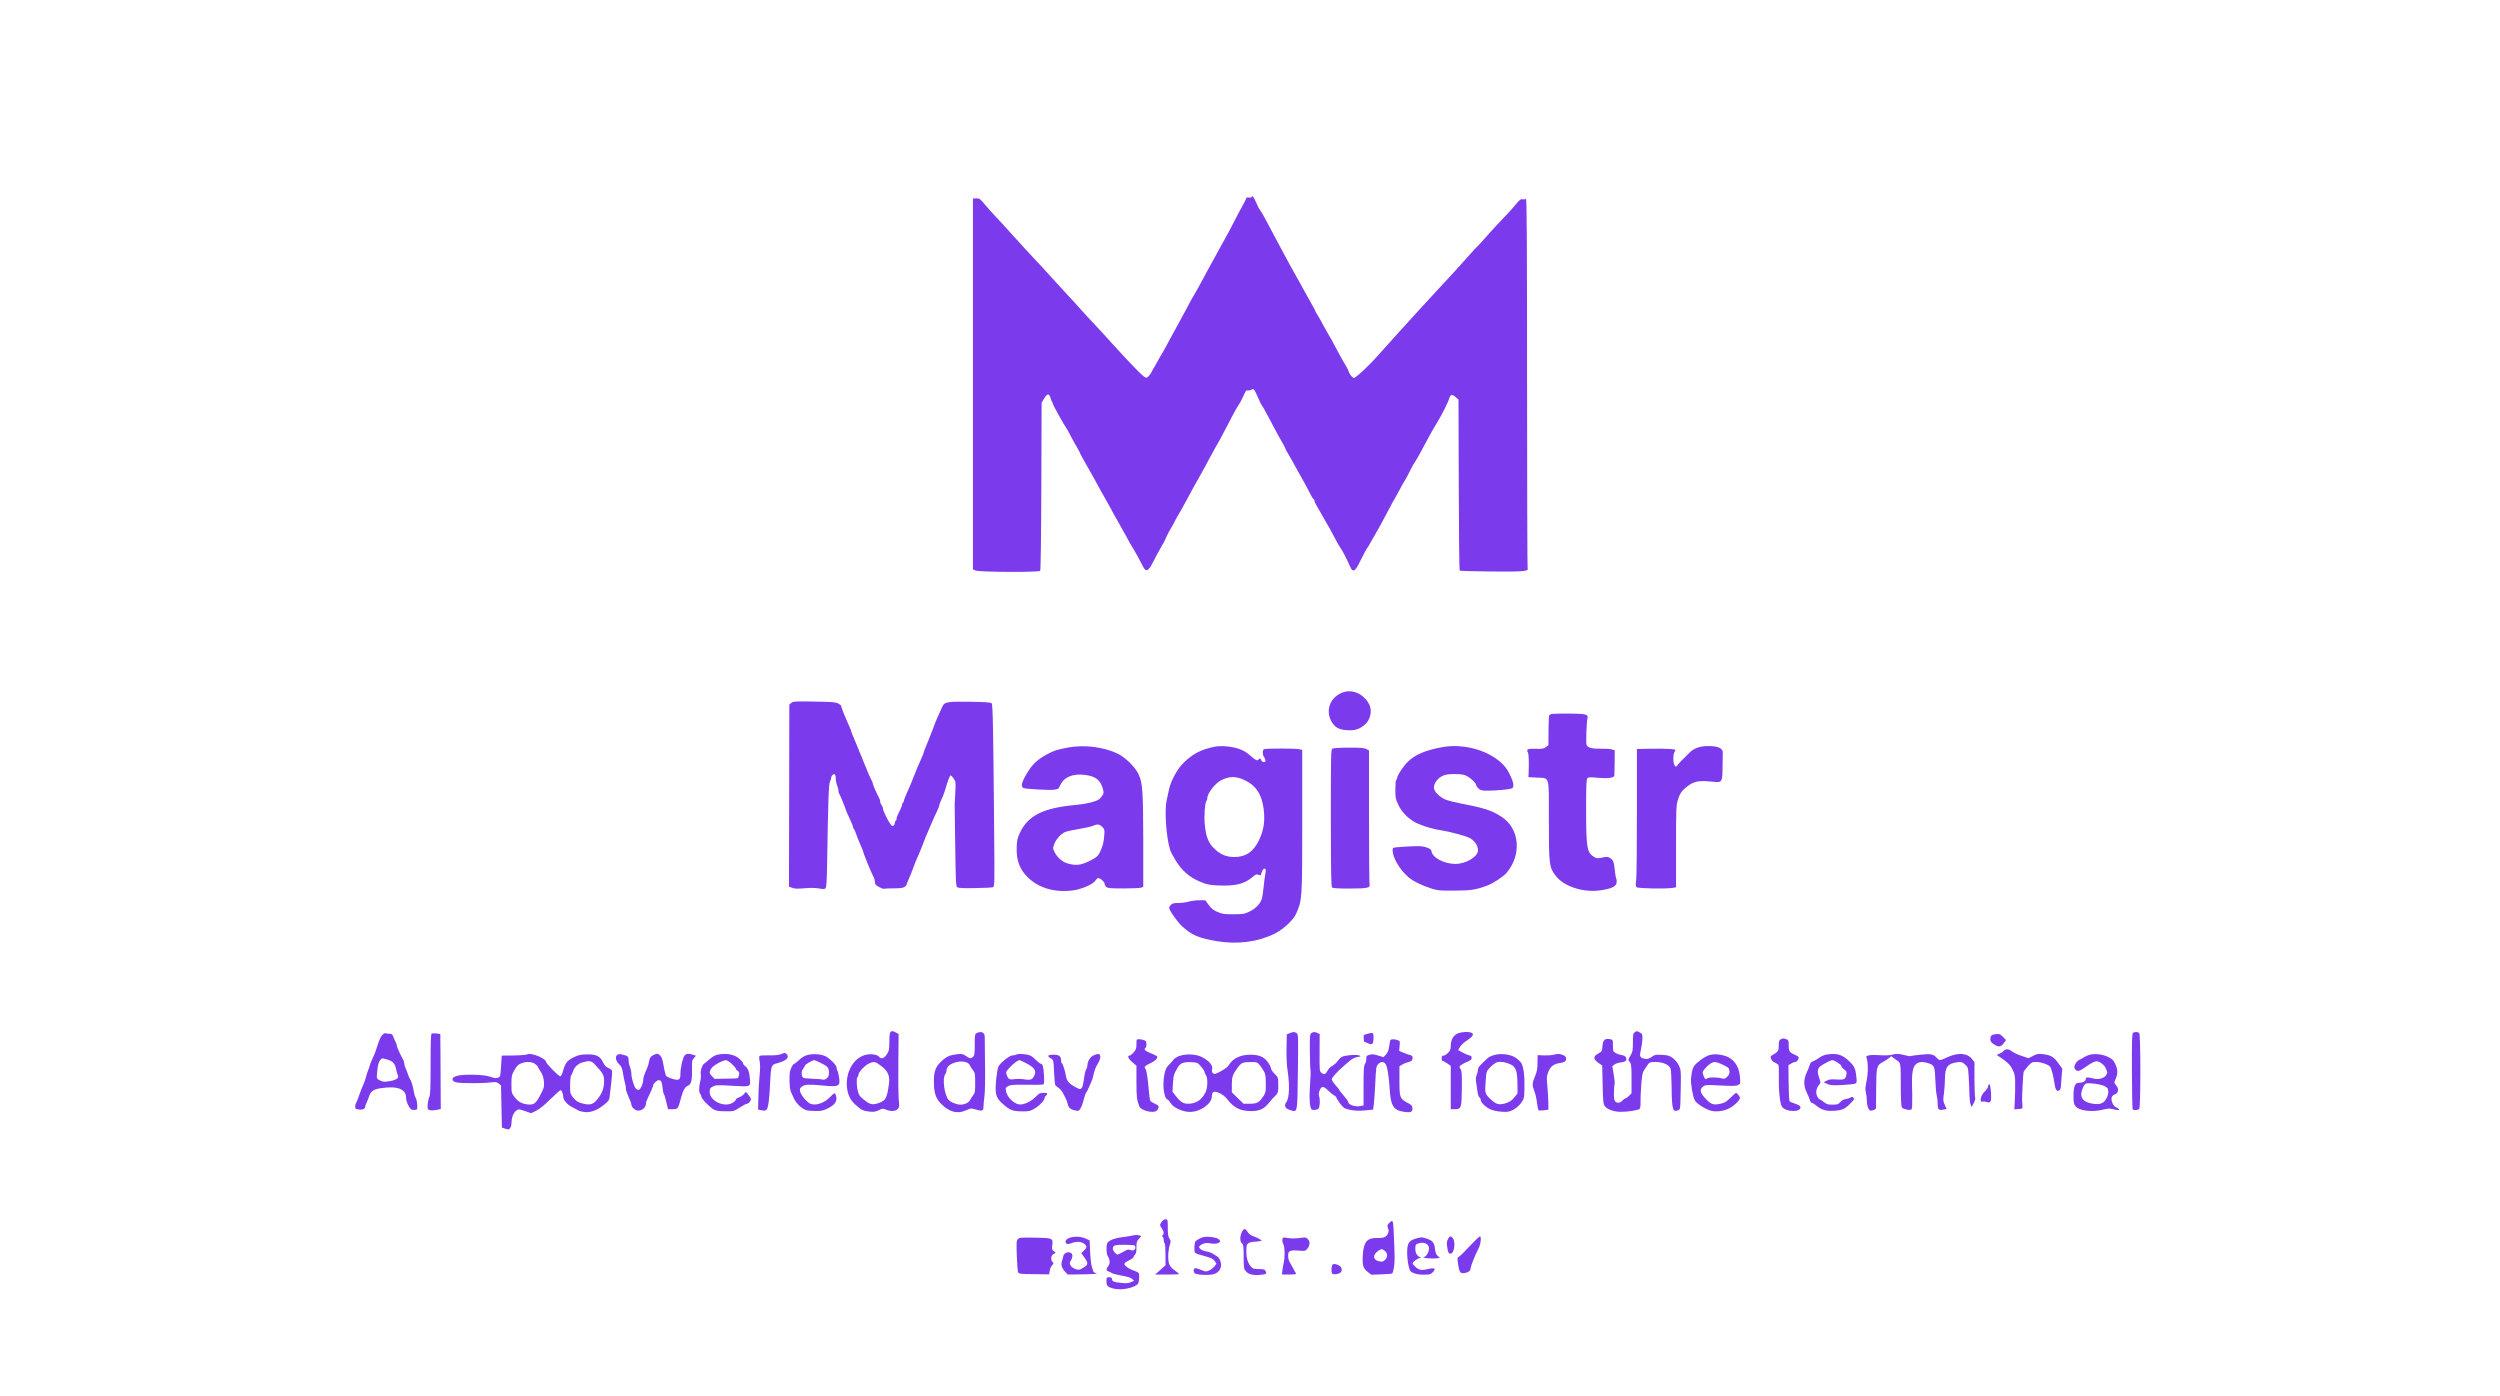
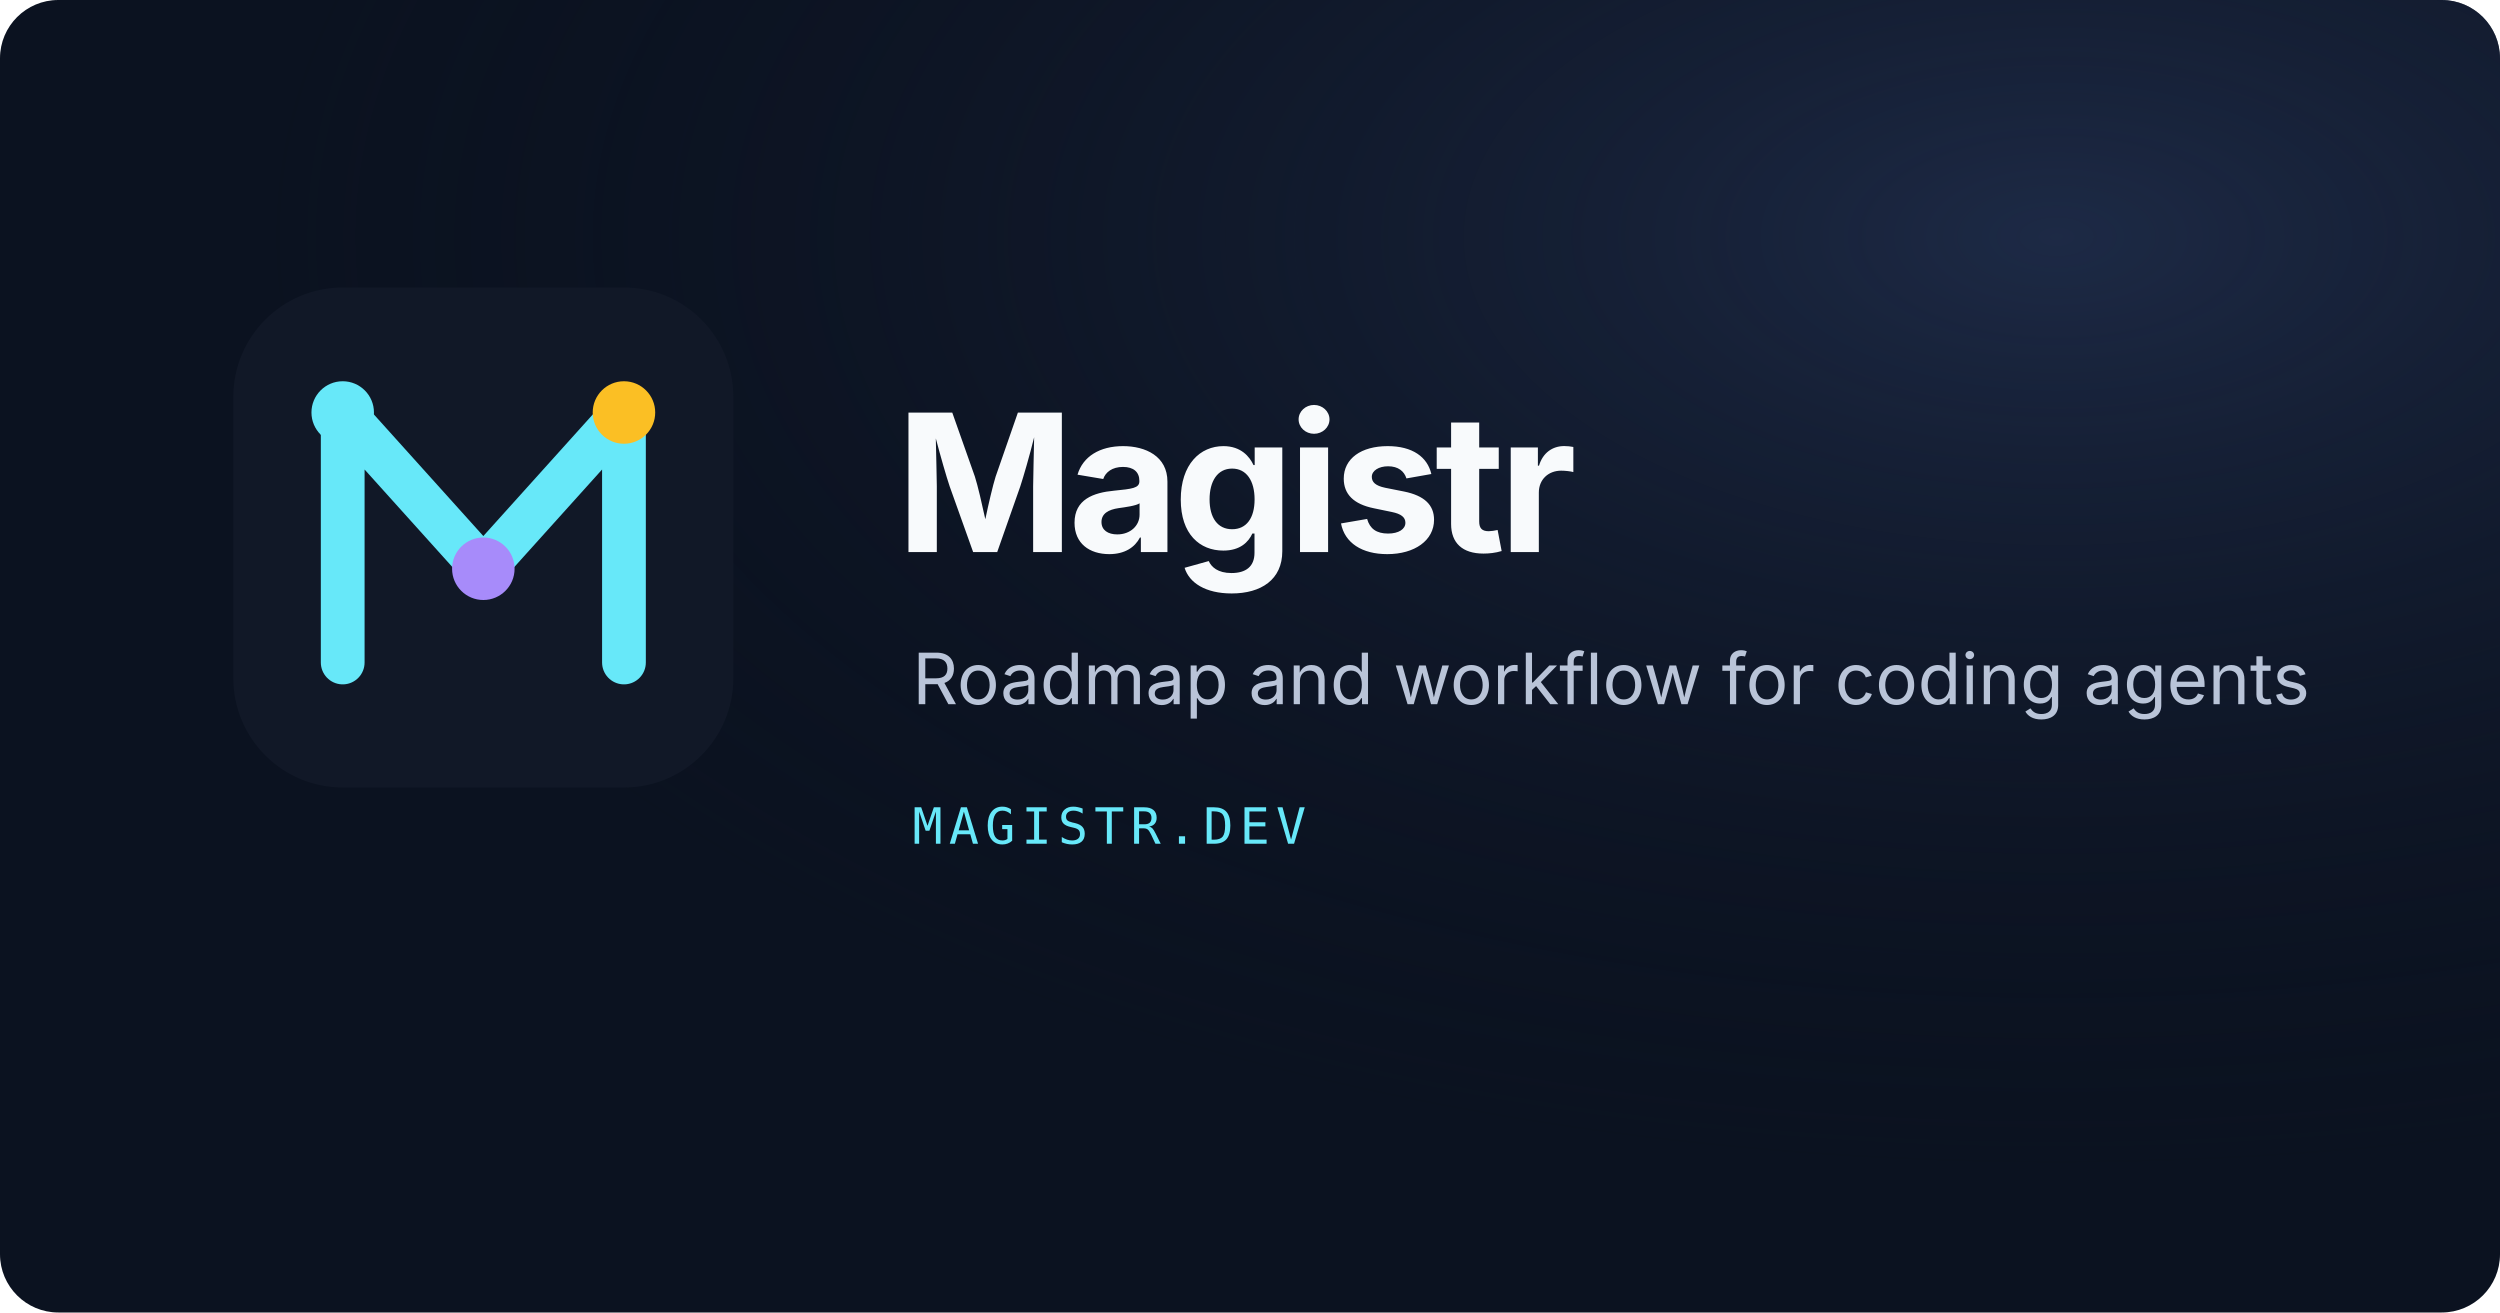
- <svg xmlns="http://www.w3.org/2000/svg" viewBox="0 0 2752 1536">
-   <g transform="translate(0,1536) scale(0.1,-0.1)">
-     <path d="M13775 13190 c-3 -6 -17 -7 -29 -4 -17 4 -25 0 -29 -13 -4 -10 -10 -25 -15 -33 -21 -35 -106 -195 -143 -270 -18 -36 -45 -85 -59 -110 -15 -25 -50 -90 -80 -145 -29 -55 -56 -104 -60 -110 -4 -5 -31 -55 -60 -109 -29 -55 -60 -113 -70 -130 -9 -17 -32 -58 -50 -91 -18 -33 -36 -64 -40 -70 -5 -5 -27 -46 -50 -89 -23 -44 -54 -103 -71 -132 -16 -29 -39 -72 -52 -96 -13 -24 -41 -74 -62 -113 -21 -38 -54 -99 -73 -135 -19 -36 -45 -81 -57 -100 -12 -19 -25 -42 -28 -50 -4 -8 -21 -37 -37 -65 -17 -27 -34 -59 -39 -70 -5 -11 -18 -28 -30 -39 -20 -18 -21 -18 -48 -1 -34 22 -180 175 -369 384 -76 85 -160 175 -185 201 -25 25 -87 93 -138 150 -52 58 -119 132 -151 165 -31 33 -80 87 -110 120 -70 79 -232 254 -350 380 -52 56 -126 137 -165 181 -38 43 -108 120 -155 169 -47 50 -107 118 -135 151 -46 56 -53 61 -87 60 l-38 -1 0 -2041 0 -2042 32 -13 c40 -17 691 -20 708 -3 6 6 11 345 13 930 l3 921 28 47 c33 56 56 57 71 4 5 -20 13 -40 18 -44 4 -4 7 -13 7 -20 0 -11 129 -244 150 -269 4 -5 28 -48 52 -95 25 -47 55 -101 67 -120 11 -19 23 -42 27 -50 9 -24 23 -50 154 -280 23 -41 60 -109 82 -150 22 -41 44 -79 48 -85 4 -5 28 -48 53 -95 24 -47 54 -101 66 -120 11 -19 25 -44 31 -55 5 -11 23 -42 39 -70 16 -27 40 -70 53 -95 12 -25 43 -79 69 -120 25 -41 60 -105 78 -142 17 -36 38 -71 46 -78 24 -20 50 5 93 92 23 46 55 106 71 133 17 28 35 59 40 70 29 64 64 134 81 160 11 17 29 50 41 75 12 24 33 62 47 85 14 22 40 67 57 100 59 111 145 267 176 320 10 17 31 55 47 85 15 30 42 80 59 110 17 30 45 82 63 115 18 33 36 65 40 70 4 6 39 71 77 145 75 147 116 221 143 260 9 14 27 48 40 75 35 79 37 80 60 77 13 -1 29 3 36 9 19 15 32 4 55 -49 36 -83 53 -117 65 -132 6 -8 35 -60 64 -115 103 -194 128 -241 159 -293 17 -29 31 -56 31 -61 0 -4 16 -34 36 -67 20 -32 56 -97 81 -144 25 -47 49 -89 53 -95 7 -9 73 -131 117 -217 8 -15 18 -30 24 -33 5 -4 9 -13 9 -20 0 -8 17 -43 38 -77 21 -35 41 -70 45 -78 4 -8 15 -28 25 -45 26 -41 80 -139 116 -208 36 -69 44 -83 71 -122 20 -30 69 -127 100 -198 13 -30 21 -38 38 -35 17 2 35 29 77 115 30 61 62 119 70 130 9 10 22 32 30 48 8 17 32 58 53 93 35 59 73 128 170 312 21 41 43 80 47 85 4 6 29 51 55 100 26 50 55 101 65 115 9 14 32 57 50 95 19 39 44 84 56 100 12 17 40 64 61 105 81 153 127 237 180 324 52 84 123 225 137 273 13 41 30 45 67 14 l34 -29 3 -938 c1 -516 6 -942 10 -945 4 -4 162 -9 352 -10 359 -3 410 2 396 37 -3 8 -6 929 -6 2046 0 1512 -3 2029 -12 2020 -6 -6 -23 -9 -37 -6 -22 4 -34 -5 -81 -63 -30 -37 -87 -100 -126 -139 -39 -40 -117 -124 -173 -187 -56 -64 -106 -119 -111 -122 -5 -3 -42 -43 -82 -88 -79 -90 -229 -255 -353 -387 -44 -47 -119 -128 -166 -180 -47 -52 -162 -178 -255 -280 -93 -102 -202 -223 -243 -270 -99 -114 -245 -250 -268 -250 -15 0 -50 43 -56 70 -4 14 -21 48 -38 75 -18 28 -51 86 -74 130 -69 131 -107 199 -115 210 -4 6 -29 51 -56 100 -26 50 -56 102 -66 117 -10 14 -18 29 -18 32 0 4 -20 43 -45 86 -25 44 -56 99 -69 123 -13 23 -38 69 -56 102 -36 65 -52 94 -95 170 -15 28 -46 84 -68 125 -22 41 -55 104 -75 140 -19 36 -58 108 -85 160 -71 136 -97 182 -116 206 -9 12 -30 51 -45 88 -28 64 -38 76 -51 56z M14744 7721 c-113 -65 -149 -191 -87 -303 37 -66 82 -91 175 -96 77 -5 120 7 178 49 73 53 101 160 61 237 -68 129 -212 179 -327 113z M8711 7623 l-22 -18 -2 -1002 -2 -1003 35 -13 c27 -11 58 -12 135 -5 68 6 119 5 159 -2 48 -9 61 -9 73 2 11 11 14 69 18 269 11 702 17 874 31 903 8 16 14 37 14 46 0 22 25 44 40 35 5 -3 10 -24 10 -46 0 -22 7 -56 15 -76 8 -19 15 -45 15 -58 0 -12 3 -24 6 -28 7 -7 74 -169 74 -180 0 -4 18 -45 40 -91 22 -46 40 -90 40 -99 0 -9 4 -18 9 -21 5 -3 16 -29 26 -58 9 -29 30 -81 46 -116 16 -35 29 -67 29 -70 0 -17 94 -248 120 -294 6 -10 10 -28 10 -40 0 -13 4 -28 8 -34 10 -17 84 -54 94 -48 4 3 51 5 104 5 71 0 102 4 120 15 13 9 24 21 24 26 0 5 11 34 25 65 14 31 35 83 47 117 11 33 33 89 49 122 16 34 40 93 54 130 14 38 30 80 36 94 7 14 17 39 24 55 52 124 75 176 101 228 13 27 24 55 24 63 0 8 11 36 23 62 13 26 32 74 41 107 33 112 52 160 61 159 6 0 21 -16 34 -35 22 -32 23 -39 17 -154 -4 -66 -7 -124 -7 -130 -1 -5 2 -210 6 -455 6 -414 7 -445 24 -457 14 -9 64 -12 197 -9 99 1 187 6 196 10 16 7 17 47 12 569 -10 1198 -15 1441 -28 1455 -10 10 -68 14 -232 17 -257 4 -289 -2 -311 -54 -8 -20 -28 -63 -43 -96 -16 -33 -34 -76 -40 -95 -7 -19 -26 -69 -42 -110 -17 -41 -34 -84 -38 -95 -4 -11 -15 -37 -24 -58 -9 -21 -16 -42 -16 -47 0 -5 -14 -39 -31 -77 -39 -88 -42 -94 -79 -188 -36 -92 -38 -97 -79 -188 -17 -37 -31 -74 -31 -81 0 -8 -4 -18 -10 -21 -5 -3 -10 -14 -10 -24 0 -10 -13 -43 -30 -74 -16 -31 -30 -65 -30 -76 0 -11 -4 -23 -10 -26 -5 -3 -10 -14 -10 -24 0 -10 -6 -24 -14 -30 -11 -9 -18 -6 -35 18 -31 44 -81 147 -81 169 0 10 -7 27 -15 38 -8 10 -15 27 -15 37 0 9 -4 25 -9 35 -25 45 -71 150 -71 159 0 6 -6 24 -14 40 -20 37 -47 101 -86 198 -17 44 -37 94 -45 110 -7 17 -20 50 -30 75 -10 25 -28 69 -41 98 -13 29 -24 57 -24 62 0 5 -11 33 -24 62 -40 87 -86 202 -86 215 0 7 -15 20 -32 29 -28 15 -71 18 -264 21 -210 4 -232 2 -253 -14z M17092 7502 c-18 -2 -36 -10 -39 -18 -3 -8 -6 -85 -7 -171 l-1 -156 -28 -21 c-25 -18 -41 -21 -113 -19 -67 2 -86 -1 -91 -13 -3 -8 0 -20 6 -28 10 -12 13 -113 8 -231 l-2 -40 92 -5 c146 -8 133 36 133 -472 0 -486 3 -512 72 -605 88 -119 302 -191 493 -164 116 16 171 40 180 80 3 16 2 38 -3 48 -5 10 -12 50 -16 90 -8 90 -17 115 -51 137 -25 16 -34 17 -86 6 -52 -11 -61 -11 -90 6 -80 47 -89 97 -89 530 0 241 3 324 13 336 10 13 27 14 117 6 109 -10 179 0 181 25 1 7 2 72 3 145 l1 132 -30 10 c-17 6 -72 9 -121 8 -102 -2 -151 12 -160 46 -7 29 1 254 11 288 12 44 -18 52 -195 53 -85 0 -170 -1 -188 -3z M11755 7131 c-128 -25 -150 -32 -230 -75 -95 -51 -152 -102 -200 -176 -78 -122 -95 -180 -57 -195 27 -11 281 -25 336 -18 45 6 50 9 67 49 40 89 138 131 271 114 117 -14 172 -56 198 -152 11 -42 11 -51 -5 -75 -10 -16 -26 -33 -34 -40 -34 -26 -141 -53 -251 -63 -363 -32 -532 -115 -623 -308 -27 -57 -33 -80 -35 -160 -6 -141 34 -246 125 -333 124 -118 300 -167 498 -140 93 13 215 66 240 104 9 14 23 28 30 31 19 7 75 -41 75 -63 0 -10 8 -25 18 -34 16 -14 44 -17 190 -17 94 0 181 4 194 9 l23 9 0 503 c-1 552 -7 642 -53 739 -36 75 -141 179 -221 220 -154 77 -373 105 -556 71z m383 -878 c22 -24 23 -32 17 -97 -6 -70 -13 -99 -42 -166 -24 -54 -42 -70 -127 -111 -91 -44 -146 -50 -237 -23 -59 18 -114 68 -144 131 -16 33 -16 38 0 81 24 61 77 118 128 136 23 8 92 22 152 32 61 10 128 25 150 35 48 21 72 16 103 -18z M13370 7140 c-153 -32 -238 -77 -341 -177 -67 -65 -140 -197 -159 -288 -7 -33 -19 -88 -27 -122 -26 -111 -6 -404 37 -547 6 -21 35 -76 64 -122 69 -110 150 -181 265 -229 76 -32 99 -37 196 -42 190 -9 293 16 382 92 36 31 45 34 67 25 24 -9 27 -7 32 20 7 34 30 58 44 44 5 -5 4 -28 -1 -54 -6 -25 -14 -90 -19 -145 -5 -55 -15 -117 -23 -138 -19 -51 -69 -101 -136 -133 -51 -25 -67 -28 -171 -28 -101 -1 -122 2 -175 24 -47 20 -68 36 -99 78 l-39 52 -66 0 c-36 0 -88 -7 -115 -15 -27 -8 -78 -15 -113 -15 -50 0 -67 -4 -83 -20 -11 -11 -20 -25 -20 -32 0 -28 87 -152 141 -203 107 -99 185 -132 388 -166 223 -37 446 -8 628 81 98 48 210 151 240 220 68 155 68 155 68 1029 l0 775 -30 8 c-32 10 -366 11 -390 1 -19 -7 -19 -62 0 -87 8 -11 15 -28 15 -38 0 -25 -37 -23 -45 2 -7 22 -20 26 -30 10 -12 -20 -35 -9 -93 43 -43 38 -77 58 -128 75 -77 26 -197 36 -264 22z m332 -368 c124 -59 189 -158 209 -322 15 -129 1 -227 -49 -333 -62 -133 -149 -192 -277 -191 -86 1 -145 25 -210 85 -72 66 -99 131 -113 274 -9 93 2 242 19 260 5 5 9 18 9 28 0 53 85 164 152 198 90 46 166 46 260 1z M15880 7136 c-188 -34 -301 -82 -382 -161 -50 -48 -118 -152 -118 -178 0 -9 -4 -19 -10 -22 -6 -3 -10 -50 -10 -106 0 -90 3 -106 31 -165 33 -72 93 -138 166 -184 59 -38 203 -85 303 -99 88 -13 273 -62 315 -84 57 -29 95 -85 95 -138 0 -69 -133 -149 -248 -149 -124 0 -254 68 -264 139 -2 17 -15 28 -51 41 -40 15 -68 18 -160 14 -62 -3 -136 -7 -164 -10 -52 -5 -53 -6 -53 -37 0 -77 80 -213 173 -292 50 -44 154 -95 257 -127 67 -21 94 -23 250 -22 181 1 232 8 360 55 66 25 179 99 214 140 169 200 145 485 -51 615 -108 72 -194 100 -448 148 -71 14 -151 34 -177 46 -53 23 -105 71 -119 108 -21 56 40 140 116 161 54 15 168 14 218 -1 44 -13 127 -85 127 -110 0 -8 11 -25 25 -38 20 -19 36 -23 92 -24 90 -1 254 14 276 26 28 14 20 66 -24 154 -33 66 -55 94 -108 140 -154 133 -413 199 -631 160z M18707 7136 c-52 -15 -81 -32 -112 -65 -11 -12 -26 -27 -34 -34 -36 -33 -87 -87 -98 -103 -12 -18 -13 -18 -28 0 -20 26 -20 124 0 153 15 21 14 22 -47 28 -35 3 -132 5 -216 3 l-153 -3 0 -690 c0 -379 -3 -719 -8 -755 -7 -54 -6 -67 7 -77 17 -14 322 -19 395 -7 l37 7 0 446 c0 415 1 451 20 515 22 78 54 118 136 172 57 36 115 43 250 29 102 -11 104 -8 106 166 1 76 2 149 2 160 1 13 -11 31 -26 42 -35 26 -161 33 -231 13z M14667 7119 c-16 -9 -17 -56 -17 -764 1 -636 3 -755 15 -765 10 -8 71 -12 194 -11 193 0 227 7 217 46 -3 11 -6 347 -6 747 l0 727 -30 16 c-22 12 -65 15 -192 15 -92 0 -171 -5 -181 -11z M9802 3998 c-8 -8 -12 -46 -12 -105 0 -94 -6 -116 -44 -160 -22 -26 -48 -29 -66 -9 -20 25 -71 36 -131 28 -141 -20 -242 -180 -226 -358 8 -82 35 -141 90 -191 66 -61 88 -72 154 -79 51 -6 69 -3 106 15 41 20 46 20 80 6 52 -22 103 -19 128 6 20 20 20 27 12 112 -4 51 -6 232 -4 404 l3 311 -30 16 c-37 19 -44 20 -60 4z m-149 -339 c12 -7 43 -29 68 -50 55 -46 76 -102 65 -177 -23 -166 -35 -188 -119 -216 -67 -22 -90 -16 -164 44 -37 29 -49 47 -59 86 -16 59 -18 150 -4 159 6 3 10 15 10 26 0 25 64 95 109 119 42 22 64 24 94 9z M17994 3996 c-16 -13 -19 -27 -19 -113 0 -89 -3 -102 -27 -143 -27 -45 -27 -45 -8 -70 17 -22 20 -43 20 -184 l0 -160 -27 -28 c-15 -15 -32 -28 -38 -28 -6 0 -22 -11 -35 -25 -27 -29 -61 -32 -82 -7 -10 12 -13 39 -12 99 2 46 5 87 8 92 3 5 -1 50 -10 102 l-16 92 23 18 c13 10 45 21 71 24 55 8 69 21 57 52 -6 16 -19 24 -48 29 -22 3 -52 14 -68 23 -26 16 -28 22 -28 81 0 64 0 64 -32 71 -56 11 -77 -8 -83 -76 -5 -58 -6 -60 -47 -83 -60 -33 -57 -63 13 -110 l31 -21 5 -211 c4 -191 7 -213 25 -238 25 -34 101 -61 173 -61 74 -1 190 17 207 31 9 7 13 31 12 72 -1 33 2 120 8 193 8 102 14 138 29 159 10 15 24 35 29 44 27 45 37 50 97 50 81 0 153 -31 167 -72 6 -17 11 -103 12 -192 0 -170 8 -249 27 -268 8 -8 20 -9 39 -2 27 9 28 12 31 94 2 47 4 146 5 220 1 126 -1 138 -24 185 -16 31 -42 61 -68 80 -36 25 -54 30 -117 33 -68 4 -78 2 -113 -23 -32 -21 -46 -25 -75 -20 -56 11 -61 24 -42 106 9 39 16 93 16 120 0 44 -3 50 -30 64 -35 18 -32 18 -56 1z M10753 3988 c-22 -11 -23 -17 -23 -128 0 -101 -3 -119 -18 -133 -25 -23 -35 -21 -79 9 -34 23 -44 25 -98 19 -79 -9 -115 -25 -169 -75 -67 -62 -86 -111 -86 -224 0 -125 20 -187 81 -248 90 -90 177 -113 271 -71 55 24 57 25 111 9 70 -20 83 -15 83 32 1 20 5 73 11 117 6 45 9 197 6 345 -2 146 -3 282 -3 302 1 52 -35 71 -87 46z m-100 -329 c10 -6 22 -20 27 -32 6 -12 20 -35 32 -50 21 -26 23 -39 23 -137 0 -98 -3 -112 -23 -137 -12 -15 -26 -38 -32 -50 -12 -29 -60 -53 -107 -53 -43 0 -111 28 -132 54 -46 55 -69 237 -36 280 8 11 15 32 15 46 0 71 152 122 233 79z M14195 3986 l-30 -13 -3 -150 c-2 -102 2 -185 14 -264 22 -150 16 -288 -15 -329 -29 -40 -16 -72 37 -88 88 -27 83 -52 89 418 5 392 5 414 -13 427 -22 16 -40 16 -79 -1z M14435 3987 c-16 -13 -18 -30 -16 -206 1 -106 4 -198 7 -206 3 -8 1 -78 -5 -157 -11 -144 -4 -249 17 -270 6 -6 25 -8 46 -4 33 6 35 10 42 54 4 26 2 64 -3 86 -8 29 -8 46 3 71 21 52 41 52 93 2 25 -25 56 -50 69 -56 12 -7 22 -16 22 -22 0 -5 18 -34 40 -64 30 -41 49 -57 78 -64 67 -18 116 -22 202 -14 l85 8 7 50 c4 28 12 135 17 238 8 176 10 190 32 213 29 31 62 31 82 0 20 -29 37 -143 46 -291 10 -168 44 -219 157 -234 75 -11 96 -1 92 42 -2 26 -11 35 -52 56 -86 45 -91 58 -91 243 l0 161 30 18 c16 10 43 21 60 25 40 9 55 22 55 50 0 18 -7 25 -27 30 -16 4 -49 15 -75 26 l-46 20 5 54 c5 51 5 54 -21 64 -34 12 -73 13 -80 1 -4 -5 -10 -37 -14 -70 -7 -46 -16 -69 -36 -90 l-27 -28 -59 18 c-45 14 -66 16 -94 8 -33 -9 -36 -13 -36 -47 0 -20 -7 -46 -15 -56 -12 -16 -15 -62 -15 -237 l0 -218 -35 -7 c-61 -11 -135 16 -135 49 0 6 -22 36 -50 68 -27 32 -50 61 -50 65 0 4 -18 26 -40 50 -22 24 -40 53 -40 64 0 17 63 87 127 141 10 8 39 33 64 56 32 27 61 42 90 47 42 7 43 8 19 18 -32 13 -153 2 -188 -16 -15 -8 -36 -29 -47 -46 -11 -17 -36 -40 -55 -50 -20 -10 -45 -34 -55 -54 -24 -44 -38 -50 -67 -26 -23 18 -23 21 -22 223 l1 205 -24 11 c-31 14 -45 14 -68 -2z M16039 3980 c-44 -23 -69 -72 -69 -133 0 -36 -6 -51 -29 -76 -16 -17 -38 -31 -50 -31 -17 0 -21 -6 -21 -30 0 -17 5 -30 12 -30 7 0 29 -12 50 -26 l38 -27 0 -238 0 -239 45 0 c71 0 75 13 77 233 2 158 -1 189 -15 210 -16 25 -16 26 11 46 16 11 47 27 70 36 32 13 42 23 42 40 0 17 -7 24 -27 28 -16 3 -49 17 -75 32 l-47 26 21 35 c11 19 44 50 74 69 65 42 83 69 55 85 -32 17 -122 11 -162 -10z M23481 3991 c-12 -8 -14 -74 -13 -421 1 -227 5 -416 8 -421 8 -14 60 -11 73 5 16 19 16 813 0 833 -13 15 -47 17 -68 4z M4208 3967 c-13 -13 -31 -51 -42 -83 -30 -95 -37 -116 -68 -182 -15 -35 -28 -67 -28 -72 0 -5 -6 -24 -14 -42 -8 -18 -19 -53 -26 -78 -11 -44 -20 -67 -52 -140 -8 -19 -23 -60 -33 -90 -10 -30 -22 -59 -26 -64 -5 -6 -9 -22 -9 -37 0 -23 5 -27 36 -32 42 -7 74 6 74 29 0 9 6 28 14 42 7 15 20 47 28 71 18 57 48 79 123 91 185 30 285 -6 285 -104 0 -39 28 -104 54 -125 8 -7 27 -11 43 -9 27 3 28 5 26 57 -2 30 -9 63 -17 75 -7 12 -16 39 -19 61 -7 54 -30 129 -43 146 -6 8 -17 32 -24 54 -6 22 -18 53 -26 68 -8 16 -14 37 -14 48 0 11 -4 27 -9 37 -39 72 -71 144 -71 156 0 8 -6 27 -14 43 -8 15 -20 43 -27 61 -9 26 -17 32 -39 32 -16 0 -35 3 -44 6 -9 3 -24 -4 -38 -19z m47 -268 c69 -19 92 -43 105 -107 7 -31 16 -64 21 -73 13 -26 -22 -49 -94 -61 -57 -9 -70 -8 -103 8 -42 21 -41 13 -28 132 4 38 15 73 26 88 22 28 20 27 73 13z M4753 3984 c-10 -4 -13 -82 -13 -338 0 -271 -3 -338 -14 -362 -8 -16 -16 -53 -18 -83 -3 -51 -2 -55 24 -61 15 -5 48 -3 73 2 l47 10 -1 162 c-1 88 -2 274 -2 411 -1 138 -2 251 -2 251 -7 6 -85 12 -94 8z M15047 3978 c-37 -10 -38 -11 -35 -52 2 -22 5 -39 8 -37 3 2 20 -4 38 -13 47 -24 62 -9 62 60 0 60 -2 61 -73 42z M21950 3973 c-30 -6 -40 -19 -40 -55 0 -20 10 -34 37 -53 52 -34 77 -32 109 10 l27 36 -33 34 c-33 34 -46 38 -100 28z M19610 3923 c-24 -9 -30 -25 -30 -80 0 -54 -6 -61 -88 -109 -2 -1 0 -13 4 -28 4 -16 19 -32 40 -42 19 -9 37 -21 41 -28 4 -6 6 -63 5 -126 -4 -159 12 -303 35 -334 45 -60 213 -62 202 -1 -3 12 -22 24 -57 35 -30 10 -58 22 -62 26 -5 5 -10 97 -11 204 l-2 195 29 17 c16 10 37 18 46 18 17 0 38 28 38 50 0 6 -17 18 -37 27 -64 26 -73 39 -73 105 0 54 -2 59 -26 68 -28 11 -32 11 -54 3z M12510 3865 c0 -47 -4 -59 -31 -90 -17 -19 -37 -35 -45 -35 -28 0 -13 -37 31 -73 l45 -38 0 -176 c0 -164 4 -200 31 -271 18 -46 151 -81 191 -49 8 6 18 22 21 34 4 19 -2 26 -36 41 -23 10 -47 25 -53 33 -6 8 -14 59 -18 114 -8 117 -25 226 -37 240 -18 19 -8 31 52 60 55 27 79 49 79 73 0 5 -31 22 -70 37 -65 26 -84 45 -60 60 6 3 10 22 10 41 0 28 -5 36 -26 44 -14 6 -39 10 -55 10 -29 0 -29 -1 -29 -55z M22056 3791 c-10 -11 -31 -25 -47 -31 l-30 -13 28 -18 c89 -59 120 -89 146 -141 25 -49 29 -67 30 -149 1 -52 -1 -138 -4 -192 l-5 -98 45 3 c44 3 46 4 44 33 -1 17 -3 46 -4 65 -1 45 11 279 16 305 2 11 24 41 48 68 41 44 47 47 94 47 50 0 131 -28 150 -52 15 -19 40 -114 48 -180 9 -71 26 -98 52 -82 12 7 19 25 20 50 1 21 5 73 8 114 l7 75 -39 55 c-52 74 -89 97 -169 105 -58 7 -70 5 -114 -18 l-50 -26 -77 26 c-43 14 -91 37 -106 50 -35 28 -68 30 -91 4z M8595 3755 c-20 -9 -62 -13 -125 -12 -52 1 -100 -2 -106 -5 -8 -6 -9 -23 -2 -60 7 -36 7 -89 -1 -163 -6 -60 -12 -168 -13 -239 l-3 -130 39 -8 c30 -6 43 -5 54 6 19 19 32 117 40 307 8 173 14 191 74 204 17 4 50 16 74 26 46 21 58 51 32 77 -15 15 -25 14 -63 -3z M5790 3750 c-14 -4 -79 -8 -146 -9 l-121 -1 -6 -102 c-3 -57 -8 -111 -12 -121 -11 -28 -53 -32 -104 -11 -66 27 -316 33 -379 8 -34 -13 -43 -20 -40 -38 2 -15 14 -24 44 -31 48 -11 289 -12 379 0 52 6 63 5 85 -13 l25 -20 5 -232 5 -232 37 -13 c33 -11 39 -10 53 5 8 9 15 36 16 61 1 60 20 109 52 133 26 19 26 19 95 -4 l69 -24 56 27 c35 18 90 62 156 127 56 55 106 100 112 100 12 0 29 -43 29 -73 0 -35 41 -84 95 -112 27 -15 62 -34 76 -41 15 -8 51 -15 80 -17 65 -2 141 31 212 93 42 37 46 44 50 98 3 31 11 100 18 153 6 54 9 104 6 113 -3 8 -22 22 -41 30 -27 11 -41 27 -58 63 -32 68 -77 89 -182 86 -66 -1 -90 -7 -141 -32 -72 -36 -92 -62 -116 -146 -9 -35 -22 -61 -31 -63 -16 -3 -158 141 -158 161 0 18 -59 55 -115 72 -55 16 -68 17 -105 5z m754 -103 c94 -100 106 -121 106 -190 -1 -71 -18 -124 -61 -181 -52 -70 -83 -83 -157 -68 -66 14 -91 30 -129 78 -26 35 -28 43 -27 130 0 51 5 99 11 106 6 7 14 24 18 38 14 49 54 89 103 104 75 23 100 20 136 -17z m-654 1 c17 -12 30 -25 30 -29 0 -5 14 -28 30 -53 23 -34 32 -61 37 -108 5 -56 2 -70 -22 -118 -62 -125 -83 -145 -153 -138 -66 6 -112 32 -149 83 -32 43 -33 48 -33 140 0 85 3 102 26 143 33 60 47 74 87 89 53 19 114 16 147 -9z M6798 3749 c-30 -17 -22 -64 16 -102 29 -29 35 -45 45 -108 7 -41 16 -88 22 -105 5 -17 9 -43 9 -59 0 -15 14 -57 30 -92 17 -34 30 -71 30 -81 1 -22 19 -46 48 -61 44 -23 111 16 112 66 0 12 6 34 14 50 35 72 66 145 66 156 0 18 43 57 62 57 25 0 35 -21 41 -83 3 -32 10 -64 15 -70 5 -7 17 -47 27 -89 l19 -78 51 0 c58 0 59 2 94 133 22 79 43 114 76 127 33 13 45 60 43 177 -2 94 0 105 21 127 l22 24 -32 11 c-46 16 -74 14 -93 -8 -20 -22 -46 -136 -46 -202 0 -68 -15 -77 -91 -54 -33 10 -64 26 -68 34 -8 17 -26 99 -36 162 -6 40 -37 79 -63 79 -9 0 -31 -9 -48 -19 -24 -15 -33 -28 -38 -62 -4 -23 -13 -57 -21 -73 -32 -71 -45 -110 -45 -136 0 -37 -27 -99 -46 -107 -9 -3 -24 3 -34 13 -21 23 -50 118 -50 167 0 19 -7 51 -15 70 -8 20 -15 51 -15 69 0 43 -9 55 -45 63 -17 4 -37 9 -45 11 -8 2 -23 -1 -32 -7z M7898 3750 c-22 -4 -56 -23 -82 -46 -24 -21 -54 -46 -66 -54 -23 -17 -44 -87 -35 -123 3 -12 -1 -48 -9 -79 -14 -56 -12 -123 5 -134 5 -3 9 -14 9 -24 0 -24 94 -121 140 -145 25 -13 58 -18 126 -18 91 -1 92 0 156 41 36 23 72 42 81 42 9 0 24 11 33 25 17 27 16 30 -30 89 -15 19 -16 19 -36 -7 -11 -14 -36 -31 -55 -37 -19 -6 -35 -18 -35 -25 0 -7 -15 -23 -34 -34 -95 -59 -263 25 -254 127 3 31 8 40 38 53 31 15 54 16 208 7 210 -13 206 -15 196 86 -6 72 -22 110 -56 134 -10 7 -18 19 -18 26 0 8 -17 29 -39 49 -55 50 -143 67 -243 47z m157 -101 c25 -23 45 -47 45 -53 0 -6 9 -17 21 -24 16 -11 19 -19 14 -45 -4 -18 -9 -34 -11 -36 -2 -2 -61 -4 -131 -5 l-128 -2 -27 29 c-33 35 -34 42 -8 85 20 33 122 90 163 92 9 0 38 -19 62 -41z M8887 3746 c-32 -9 -63 -27 -91 -55 -23 -22 -47 -41 -53 -41 -6 0 -21 -19 -32 -43 -17 -35 -21 -61 -20 -138 0 -57 6 -106 14 -124 7 -16 23 -51 34 -76 26 -59 98 -124 148 -133 21 -3 67 -6 103 -6 53 0 76 6 126 31 73 37 99 74 90 124 -4 19 -11 37 -16 40 -5 3 -26 -13 -46 -35 -64 -70 -162 -106 -223 -80 -39 16 -106 97 -114 137 -5 28 -2 35 22 53 34 23 73 25 236 10 170 -17 187 -7 171 93 -6 36 -14 69 -19 73 -4 4 -7 17 -7 29 0 25 -54 84 -108 120 -47 30 -147 40 -215 21z m136 -81 c88 -42 102 -57 102 -110 0 -37 -5 -50 -25 -66 -16 -12 -32 -17 -45 -13 -11 4 -62 8 -114 9 -51 2 -97 7 -101 12 -19 20 -21 70 -2 94 10 13 21 31 24 40 6 15 82 59 101 59 5 0 32 -11 60 -25z M11185 3750 c-11 -5 -31 -9 -45 -9 -29 -1 -130 -83 -149 -121 -7 -14 -17 -68 -23 -120 -18 -183 -10 -219 70 -291 79 -70 110 -82 212 -83 78 0 90 2 141 32 52 30 109 92 109 119 0 6 7 16 15 23 25 21 17 30 -28 30 -36 0 -48 -6 -78 -36 -45 -47 -104 -81 -156 -90 -33 -5 -50 -2 -82 17 -48 27 -90 83 -98 132 -5 32 -2 37 27 52 27 14 59 16 204 14 94 -2 176 0 182 4 8 4 10 36 6 99 -5 95 -14 128 -35 128 -6 0 -33 21 -59 46 -37 38 -56 49 -95 55 -61 10 -93 10 -118 -1z m117 -97 c81 -43 107 -78 88 -123 -23 -55 -42 -63 -112 -52 -36 6 -84 7 -111 3 -55 -9 -69 -1 -85 47 -11 31 -9 36 31 79 40 44 92 83 111 83 4 0 39 -16 78 -37z M12039 3743 c-37 -15 -69 -67 -69 -112 0 -12 -6 -32 -14 -44 -8 -12 -19 -60 -24 -106 -7 -52 -16 -89 -26 -100 -15 -14 -20 -14 -62 9 -72 37 -101 70 -109 120 -9 58 -35 139 -46 146 -5 3 -9 17 -9 32 -1 47 -21 62 -84 62 -63 0 -74 -15 -28 -41 29 -16 29 -17 35 -146 3 -71 9 -136 12 -144 3 -8 20 -23 37 -34 18 -11 42 -42 56 -70 13 -27 27 -57 32 -65 4 -9 11 -30 15 -48 8 -37 34 -58 86 -67 33 -6 38 -4 55 27 11 18 26 60 34 93 7 33 19 67 25 75 7 8 20 33 29 55 10 22 24 54 31 70 7 17 16 41 18 55 14 65 26 99 49 136 28 44 37 81 25 102 -10 15 -22 14 -68 -5z M13011 3744 c-50 -11 -86 -33 -105 -64 -5 -8 -24 -28 -41 -45 -25 -23 -35 -45 -46 -95 -26 -124 -8 -270 36 -286 8 -3 23 -21 34 -40 29 -48 131 -94 209 -94 116 0 242 90 242 172 0 26 6 40 18 47 28 15 113 -28 148 -75 75 -98 143 -133 263 -135 91 -1 145 23 196 87 21 27 53 63 71 79 34 32 37 43 35 148 -1 54 -4 61 -41 97 -22 22 -40 49 -40 61 0 12 -16 43 -35 69 -43 58 -97 80 -194 80 -105 -1 -191 -42 -229 -108 -13 -23 -43 -47 -89 -72 -61 -34 -73 -37 -88 -26 -13 10 -17 21 -12 43 9 47 -29 93 -113 137 -54 28 -146 37 -219 20z m210 -124 c22 -25 39 -52 39 -61 0 -8 7 -24 15 -35 22 -29 20 -141 -5 -189 -44 -86 -105 -125 -195 -125 -50 0 -83 22 -131 84 l-37 48 5 92 c5 88 8 98 54 178 26 44 64 59 143 56 74 -4 74 -4 112 -48z m636 28 c11 -13 33 -43 48 -68 25 -40 28 -53 29 -145 1 -93 -1 -103 -26 -141 -45 -70 -71 -84 -150 -84 l-69 0 -65 63 -64 63 0 84 c1 90 7 108 65 188 39 53 56 61 141 61 61 1 73 -2 91 -21z M16447 3746 c-26 -7 -55 -20 -65 -29 -95 -87 -112 -106 -112 -129 0 -14 -6 -41 -14 -60 -12 -27 -13 -48 -5 -94 5 -32 12 -78 15 -101 4 -24 13 -48 20 -54 8 -6 14 -19 14 -28 0 -27 56 -80 107 -103 30 -13 77 -23 124 -26 66 -4 81 -1 126 21 32 17 63 44 86 74 34 47 35 52 38 148 4 144 -9 253 -35 293 -11 18 -41 46 -66 61 -56 36 -159 48 -233 27z m180 -102 c59 -28 75 -73 77 -205 l1 -116 -36 -44 c-29 -35 -49 -49 -93 -63 -76 -23 -106 -15 -172 48 -60 59 -60 58 -48 223 7 79 8 83 51 127 24 25 58 49 76 54 35 9 93 0 144 -24z M17100 3749 c-19 -5 -66 -8 -105 -7 l-69 3 -1 -85 c-1 -69 -6 -97 -28 -149 -32 -77 -33 -95 -7 -163 12 -29 25 -86 29 -127 5 -40 13 -77 18 -82 4 -4 31 -5 58 -1 l50 7 -1 85 c-1 47 -6 128 -11 180 -9 85 -8 100 10 149 23 59 57 87 117 97 61 9 80 21 80 49 0 20 -8 29 -35 41 -38 16 -54 16 -105 3z M18818 3746 c-27 -8 -75 -35 -111 -65 -69 -54 -79 -75 -92 -188 -6 -57 18 -199 41 -245 17 -33 103 -90 168 -112 62 -21 159 -8 223 30 60 35 113 92 106 113 -7 20 -34 51 -43 51 -4 0 -31 -24 -61 -54 -45 -45 -63 -56 -110 -66 -78 -17 -105 -8 -166 58 -61 65 -67 101 -23 133 23 17 38 18 190 10 135 -7 170 -6 192 5 28 14 28 15 21 92 -10 121 -72 204 -173 232 -65 17 -115 19 -162 6z m152 -109 c60 -30 65 -35 68 -67 2 -28 -3 -41 -25 -63 -26 -24 -32 -26 -63 -17 -47 13 -143 13 -157 -1 -16 -16 -30 -4 -43 36 -11 32 -9 38 18 71 39 47 80 74 112 73 14 0 54 -14 90 -32z M20104 3751 c-23 -4 -58 -19 -78 -35 -20 -15 -50 -32 -66 -38 -20 -6 -32 -19 -37 -36 -3 -15 -19 -54 -34 -87 -37 -79 -37 -148 1 -225 15 -30 30 -67 34 -82 3 -16 13 -28 20 -28 8 0 33 -16 56 -35 53 -44 107 -59 196 -52 84 6 116 21 172 79 45 46 46 47 34 66 -7 10 -14 10 -38 -3 -16 -8 -40 -15 -52 -15 -14 0 -36 -13 -52 -30 -25 -27 -34 -30 -88 -30 -51 0 -65 4 -97 30 -21 17 -42 30 -46 30 -5 0 -16 14 -25 31 -19 38 -12 86 18 124 21 26 21 29 5 74 -23 64 -22 103 6 129 25 23 118 72 138 72 22 0 99 -50 99 -65 0 -8 14 -25 31 -37 27 -20 30 -27 24 -58 -9 -51 -25 -59 -109 -53 -57 4 -79 2 -106 -12 l-35 -18 40 -19 c35 -16 56 -17 165 -12 69 4 133 11 143 16 16 8 18 18 12 71 -10 97 -22 122 -85 181 -76 70 -133 85 -246 67z M20825 3749 c-16 -6 -70 -8 -118 -5 -114 8 -171 -1 -162 -23 20 -49 21 -169 3 -256 -15 -71 -17 -99 -8 -132 5 -23 10 -62 10 -86 0 -53 16 -103 36 -111 19 -7 64 10 65 26 0 7 1 108 2 223 2 235 5 247 76 286 20 10 48 29 63 40 l27 22 50 -37 c59 -43 53 -11 55 -317 1 -145 5 -200 14 -212 17 -19 90 -33 104 -19 7 7 9 64 8 154 -5 189 -4 204 5 266 14 94 80 124 184 84 55 -21 60 -36 66 -192 2 -63 8 -133 14 -155 6 -22 11 -65 11 -96 0 -64 10 -74 65 -63 l33 6 -20 46 c-19 42 -20 53 -9 126 6 45 11 117 11 161 0 129 31 169 138 182 44 5 52 3 83 -25 33 -30 34 -33 40 -129 4 -54 7 -138 8 -187 1 -49 6 -104 13 -121 l11 -32 24 44 c13 25 20 50 16 56 -4 7 -8 98 -8 203 l0 191 -27 35 c-52 68 -156 74 -276 18 -76 -36 -83 -36 -108 -9 -41 46 -67 51 -182 39 -58 -6 -109 -13 -113 -15 -3 -3 -32 2 -63 10 -64 17 -97 18 -141 4z M23006 3750 c-21 -6 -50 -18 -65 -28 -14 -10 -38 -23 -53 -29 -14 -7 -34 -27 -43 -46 -14 -30 -14 -38 -3 -56 17 -27 45 -26 88 5 130 90 149 96 199 62 19 -13 37 -30 41 -38 32 -66 33 -67 15 -94 -24 -37 -84 -53 -141 -38 -65 17 -84 16 -84 -8 0 -23 -34 -40 -79 -40 -40 0 -56 -43 -56 -147 0 -67 4 -86 21 -109 38 -52 185 -70 307 -38 48 12 70 13 103 5 24 -6 50 -11 59 -11 22 0 9 19 -21 31 -30 11 -58 72 -49 106 3 15 17 29 35 36 41 16 48 60 15 99 -24 29 -24 30 -8 66 27 62 27 104 0 165 -23 48 -33 58 -80 82 -61 29 -141 39 -201 25z m154 -343 c40 -20 45 -26 48 -59 2 -25 -5 -51 -21 -80 -31 -57 -72 -71 -159 -56 -78 14 -118 48 -118 103 0 39 32 111 52 117 32 11 156 -5 198 -25z M21885 3401 c-3 -17 -20 -42 -37 -56 -45 -38 -63 -127 -22 -111 8 3 26 1 40 -4 47 -18 57 2 51 98 -5 91 -20 125 -32 73z M12791 1914 c-26 -33 -26 -45 -1 -77 22 -28 26 -57 9 -74 -8 -8 -8 -13 0 -17 6 -4 11 -20 11 -36 0 -16 5 -32 10 -35 6 -4 10 -57 10 -125 l0 -118 -57 -51 -57 -51 132 0 c73 0 132 2 132 5 0 3 -19 19 -42 35 -65 48 -78 73 -78 161 0 42 7 95 16 122 14 42 14 47 -3 73 -14 21 -18 48 -18 118 0 85 -1 91 -21 94 -14 2 -29 -7 -43 -24z M15290 1895 c-20 -21 -21 -28 -11 -53 8 -20 9 -36 2 -55 -16 -43 -50 -58 -123 -55 -104 3 -145 -41 -155 -171 -9 -124 0 -161 50 -200 l42 -33 112 4 c61 2 115 6 118 10 15 15 29 106 27 178 -3 156 -13 356 -17 378 -7 28 -16 28 -45 -3z m-43 -307 c30 -28 30 -68 -1 -97 -20 -19 -32 -22 -59 -17 -72 13 -82 68 -20 114 36 27 51 27 80 0z M13683 1818 c-33 -44 -40 -119 -13 -143 18 -16 20 -32 20 -149 1 -122 2 -133 24 -159 28 -35 80 -48 163 -40 65 6 70 11 53 44 -9 16 -22 19 -74 19 -52 0 -66 4 -82 23 -38 42 -54 95 -54 172 0 65 3 76 22 89 12 9 37 16 54 16 17 0 46 3 63 6 l32 7 -23 16 c-13 9 -43 23 -68 31 -30 10 -51 25 -65 47 -21 35 -37 41 -52 21z M12469 1760 c-19 -5 -72 -14 -117 -19 -94 -12 -157 -40 -166 -73 -10 -40 -6 -113 7 -133 26 -38 29 -85 7 -112 -26 -33 -25 -50 3 -59 12 -3 28 -12 36 -18 8 -6 57 -19 109 -28 66 -12 101 -23 116 -37 l20 -20 -37 -16 c-26 -11 -53 -13 -99 -8 -83 8 -108 18 -108 43 0 16 -7 20 -30 20 -29 0 -30 -2 -30 -44 0 -52 11 -63 79 -81 84 -22 233 8 268 54 7 9 13 40 13 69 0 57 5 51 -79 83 -18 7 -47 23 -63 37 -34 29 -28 40 38 72 24 12 44 28 44 35 0 7 7 18 15 25 11 9 15 32 15 78 0 58 3 69 27 94 14 15 25 30 22 32 -10 11 -57 14 -90 6z m29 -126 c4 -31 -20 -47 -53 -34 -23 9 -35 6 -80 -20 -29 -16 -57 -30 -63 -30 -19 0 -52 43 -52 66 0 36 27 44 140 41 98 -2 105 -3 108 -23z M11798 1741 c-44 -9 -68 -27 -68 -51 0 -26 24 -31 64 -15 51 21 108 19 140 -6 33 -26 33 -41 -2 -76 l-29 -28 34 -47 c45 -64 43 -81 -13 -114 -43 -25 -48 -26 -85 -14 -25 9 -46 24 -54 40 -12 23 -12 30 4 56 10 16 17 40 16 53 -4 52 -90 46 -100 -6 -3 -15 -10 -42 -16 -59 -12 -38 1 -77 39 -117 l26 -27 173 2 c109 2 162 6 143 11 -17 4 -32 13 -34 20 -2 7 -9 30 -17 52 -7 22 -16 96 -19 165 l-5 125 -40 19 c-46 22 -104 28 -157 17z M13214 1730 c-23 -11 -47 -26 -54 -35 -13 -16 -17 -105 -6 -124 4 -6 33 -18 64 -26 117 -32 134 -39 153 -67 l20 -28 -20 -28 c-11 -16 -37 -36 -58 -46 -37 -17 -40 -16 -87 3 -64 28 -86 27 -86 -3 0 -13 6 -28 13 -33 18 -15 123 -22 184 -14 56 8 93 40 103 90 8 37 -14 93 -41 110 -13 8 -35 22 -49 31 -14 9 -45 20 -70 24 -45 7 -80 29 -80 51 0 7 16 20 36 30 29 13 46 15 88 8 86 -15 138 16 84 51 -13 8 -52 17 -88 20 -52 4 -73 1 -106 -14z M15938 1717 c-12 -25 -14 -45 -7 -85 9 -62 15 -72 38 -72 38 0 57 123 25 168 -21 31 -38 28 -56 -11z M16213 1678 c-108 -114 -137 -142 -155 -153 -16 -9 -17 -18 -8 -78 14 -94 24 -108 75 -100 42 7 64 26 65 56 0 21 52 151 87 216 23 44 32 131 14 131 -5 0 -40 -32 -78 -72z M11204 1719 c-15 -17 -16 -36 -11 -184 3 -90 10 -172 15 -182 9 -15 30 -18 175 -19 l166 -2 6 40 c4 22 16 49 27 60 18 18 19 21 3 38 -21 24 -16 70 10 84 11 6 22 12 24 14 3 1 -6 10 -18 19 -21 14 -23 22 -18 63 10 81 7 82 -191 86 -157 2 -172 1 -188 -17z M14117 1719 c-4 -13 1 -36 10 -54 17 -33 19 -155 3 -210 -4 -16 -10 -51 -13 -77 l-5 -48 80 0 c44 0 78 3 76 8 -4 8 -58 106 -75 136 -7 12 -13 40 -13 64 0 54 20 63 119 55 66 -5 72 -4 90 18 32 39 35 79 9 107 -20 21 -28 23 -68 17 -62 -10 -118 -10 -166 -1 -38 7 -42 6 -47 -15z M15580 1724 c-72 -22 -90 -53 -90 -152 0 -46 7 -112 16 -147 15 -58 19 -65 53 -78 39 -16 69 -20 143 -18 38 1 52 6 72 28 35 38 20 50 -45 35 -79 -19 -105 -15 -144 19 -19 17 -35 35 -35 40 0 17 56 59 80 60 15 0 19 3 10 6 -40 15 -60 46 -60 95 0 43 3 50 26 58 64 25 124 0 124 -51 0 -41 -25 -86 -52 -96 -18 -6 -9 -9 37 -14 33 -3 77 -3 98 -1 l37 5 -23 21 c-17 16 -26 38 -30 75 -8 71 -25 93 -85 114 -58 20 -71 20 -132 1z M14671 1441 c-15 -9 -19 -80 -6 -101 9 -14 69 -7 91 11 21 18 17 57 -8 73 -33 21 -61 27 -77 17z" fill="#7c3aed" />
+ <svg xmlns="http://www.w3.org/2000/svg" viewBox="0 0 1200 630" role="img" aria-labelledby="title desc">
+   <defs>
+     <linearGradient id="route" x1="130" y1="128" x2="350" y2="350" gradientUnits="userSpaceOnUse">
+       <stop stop-color="#67e8f9" />
+       <stop offset="0.52" stop-color="#a78bfa" />
+       <stop offset="1" stop-color="#fbbf24" />
+     </linearGradient>
+     <radialGradient id="glow" cx="82%" cy="18%" r="72%">
+       <stop stop-color="#243354" stop-opacity="0.72" />
+       <stop offset="1" stop-color="#0b1220" stop-opacity="0" />
+     </radialGradient>
+   </defs>
+   <rect width="1200" height="630" rx="28" fill="#0b1220" />
+   <rect width="1200" height="630" rx="28" fill="url(#glow)" />
+   <g transform="translate(112 138) scale(7.5)">
+     <rect width="32" height="32" rx="7" fill="#111827" />
+     <path d="M7 24V8l9 10 9-10v16" fill="none" stroke="url(#route)" stroke-width="2.8" stroke-linecap="round" stroke-linejoin="round" />
+     <circle cx="7" cy="8" r="2" fill="#67e8f9" />
+     <circle cx="16" cy="18" r="2" fill="#a78bfa" />
+     <circle cx="25" cy="8" r="2" fill="#fbbf24" />
  </g>
+   <text x="430" y="265" fill="#f8fafc" font-family="Inter, ui-sans-serif, system-ui, sans-serif" font-size="92" font-weight="700" letter-spacing="-3">Magistr</text>
+   <text x="438" y="338" fill="#b9c4d8" font-family="Inter, ui-sans-serif, system-ui, sans-serif" font-size="34">Roadmap and workflow for coding agents</text>
+   <text x="438" y="405" fill="#67e8f9" font-family="ui-monospace, SFMono-Regular, Menlo, monospace" font-size="24" letter-spacing="3">MAGISTR.DEV</text>
</svg>
